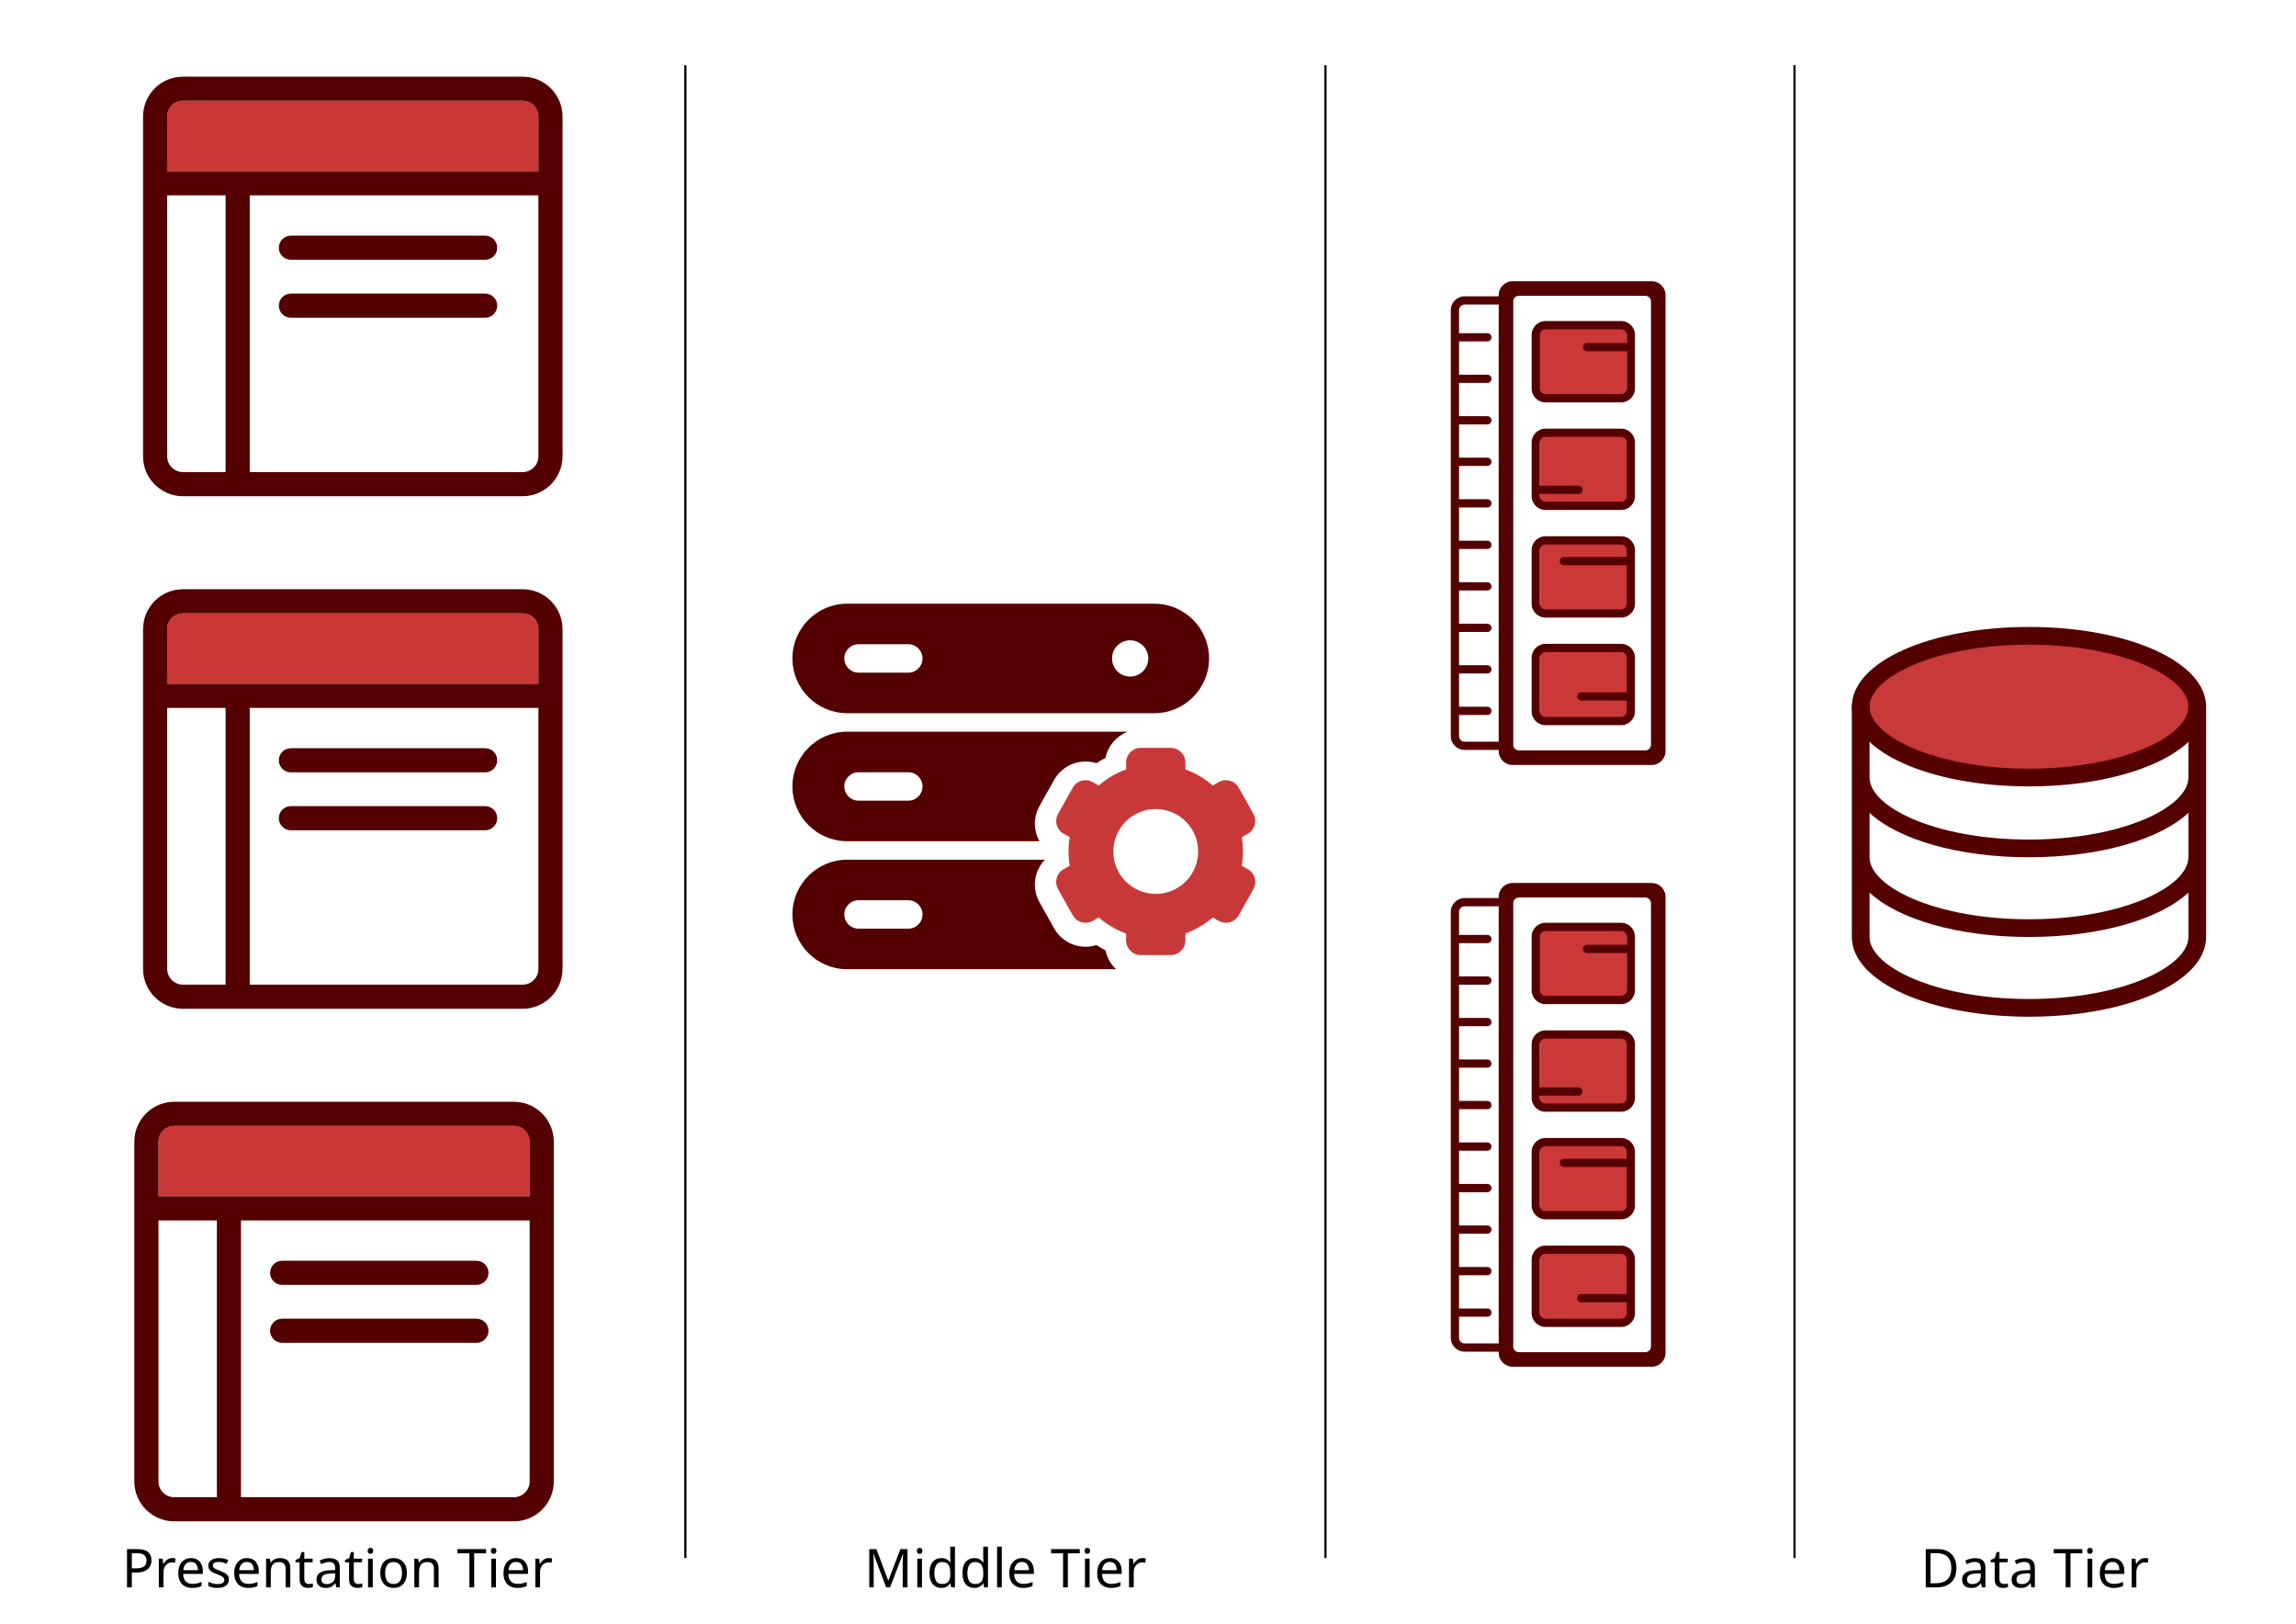
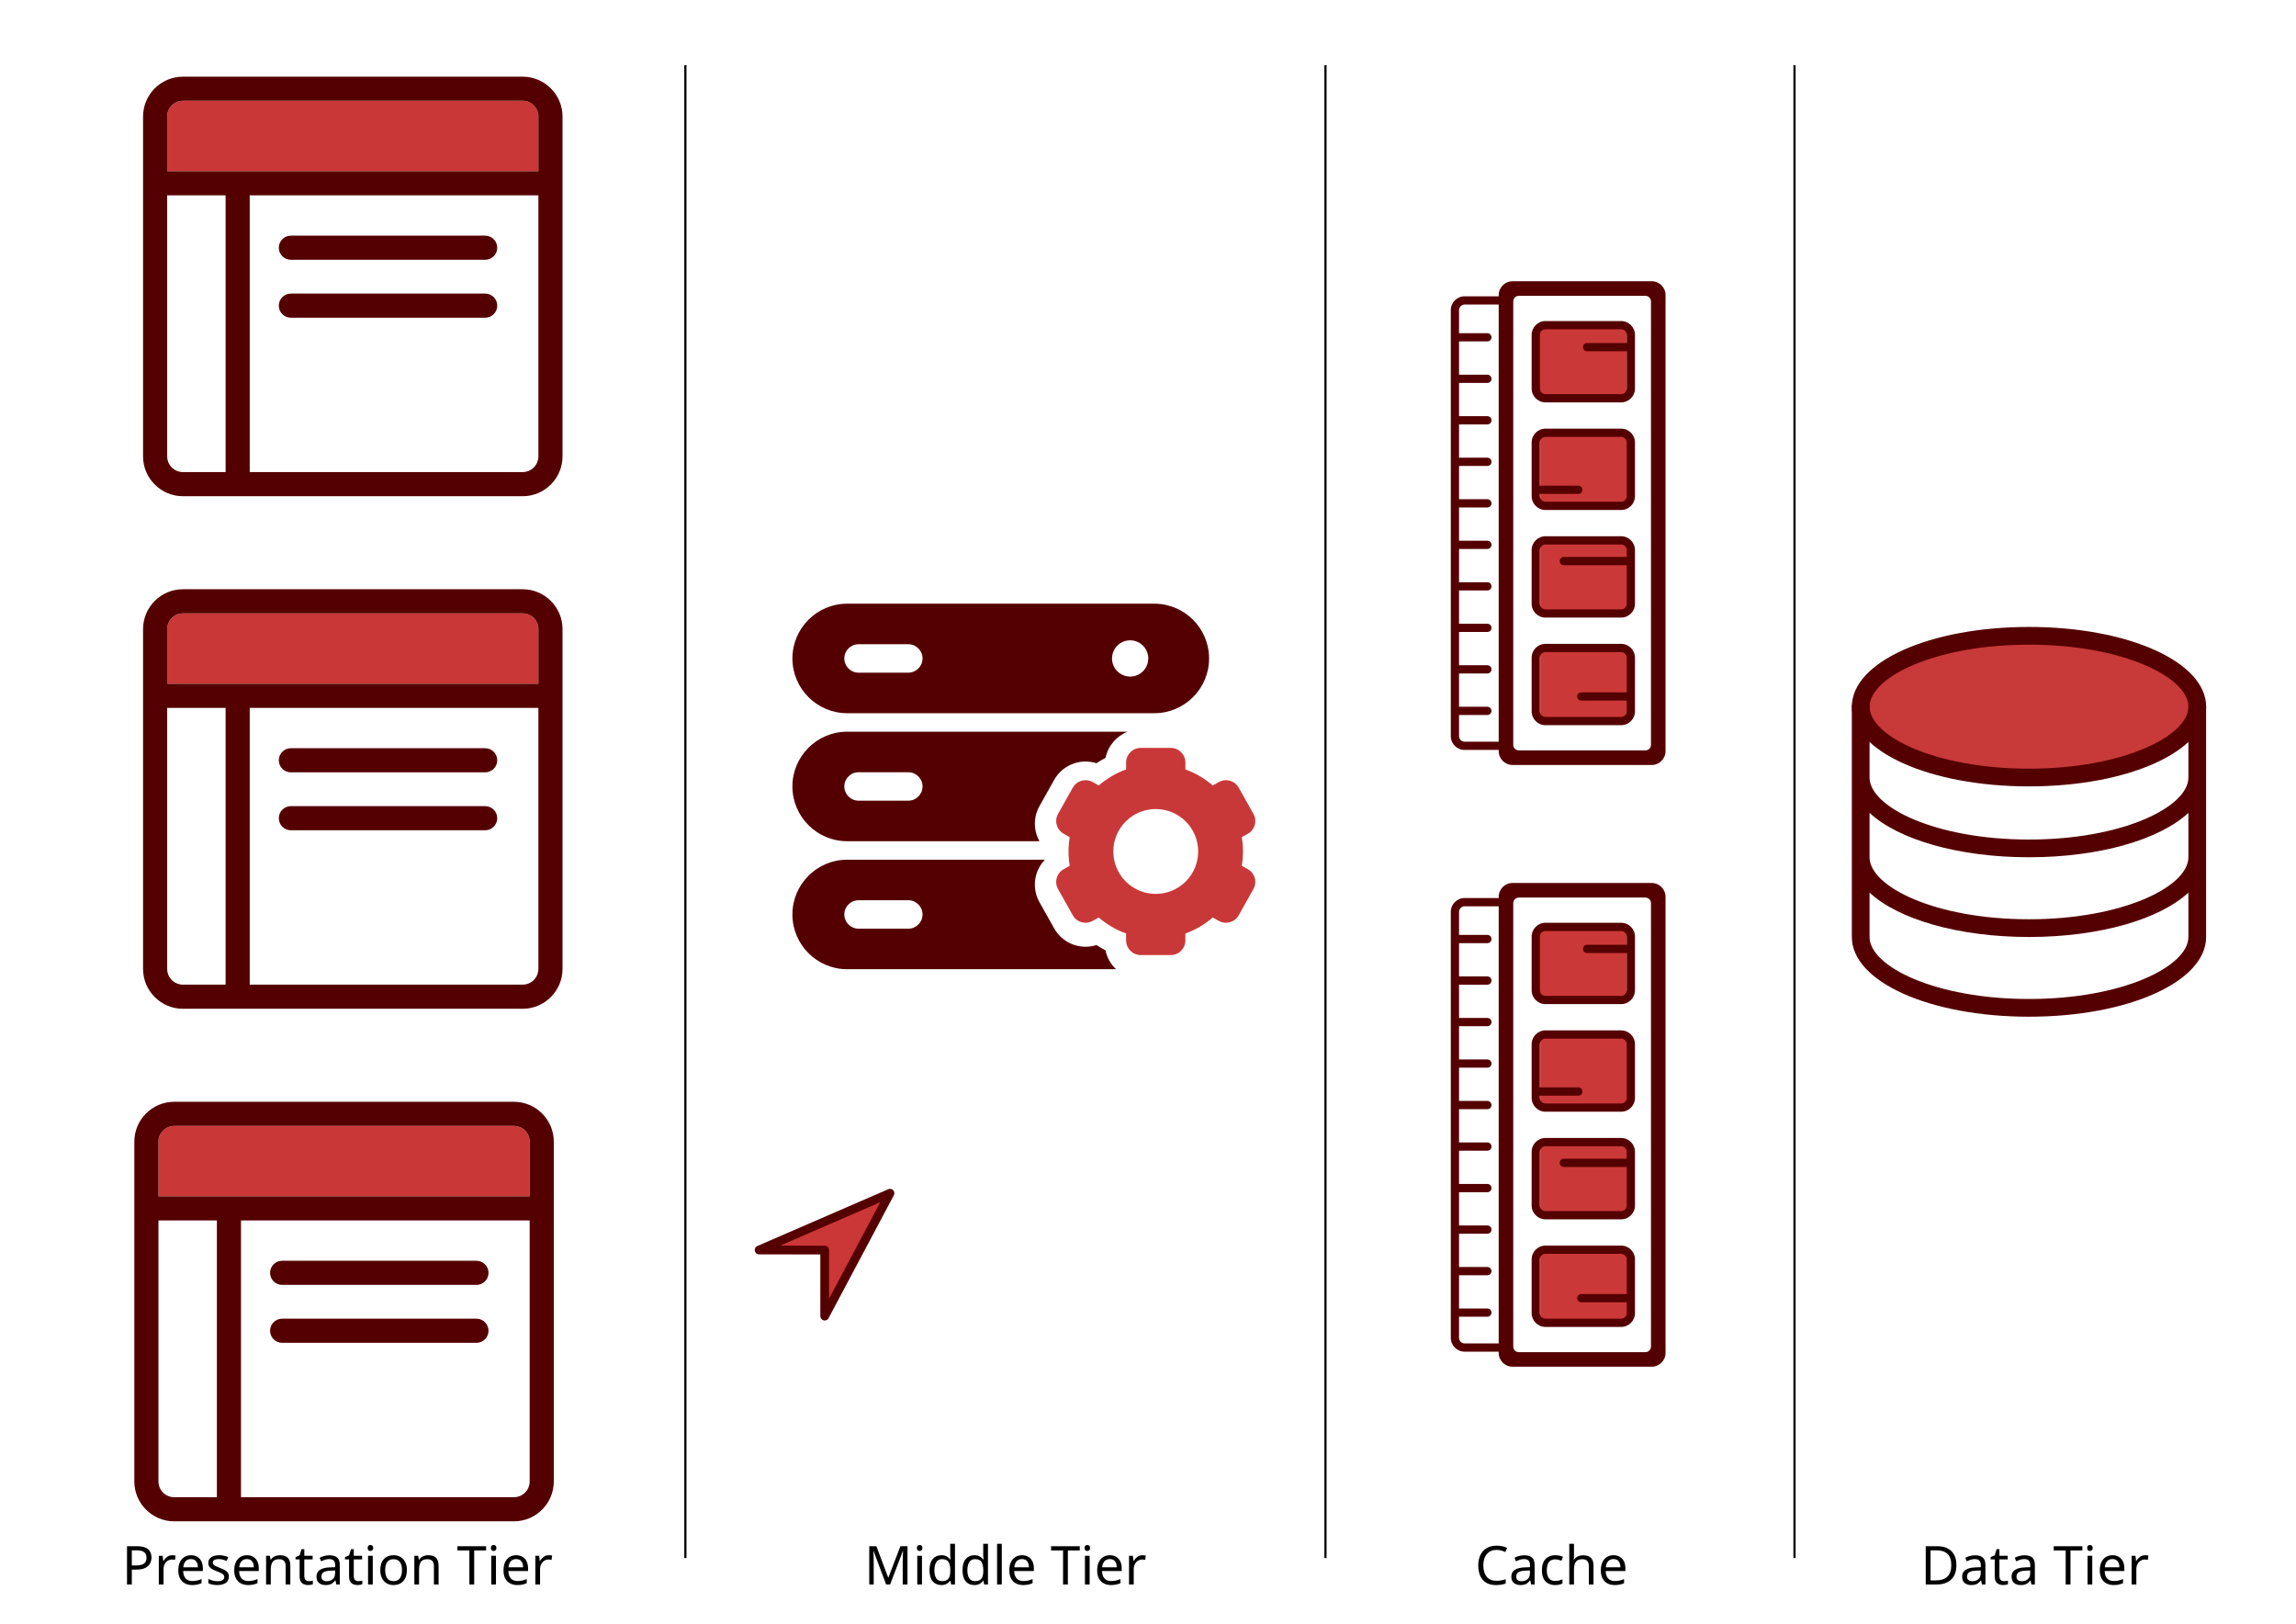
<svg xmlns="http://www.w3.org/2000/svg" width="297mm" height="210mm" viewBox="0 0 1052.362 744.094" id="svg2" version="1.1">
  <defs id="defs4" />
  <g id="layer1" transform="translate(0,-308.2677)">
    <g id="g12686" transform="matrix(0.4607301,0,0,0.4607301,214.7189,644.846)">
      <path id="path4393" d="m -217.605,248.854 271.514,0 c 8.635,0 15.662,-7.026 15.662,-15.663 l 0,-259.628 -287.176,0 0,275.291 z m 40.93,-235.168 193.3,0 c 6.628,0 12,5.372 12,12 0,6.628 -5.372,12 -12,12 l -193.3,0 c -6.627,0 -12,-5.372 -12,-12 0,-6.628 5.373,-12 12,-12 z m 0,57.618 193.3,0 c 6.628,0 12,5.372 12,12 0,6.627 -5.372,12 -12,12 l -193.3,0 c -6.627,0 -12,-5.373 -12,-12 0,-6.628 5.373,-12 12,-12 z m 0,57.618 193.3,0 c 6.628,0 12,5.372 12,12 0,6.628 -5.372,12 -12,12 l -193.3,0 c -6.627,0 -12,-5.372 -12,-12 0,-6.628 5.373,-12 12,-12 z m 0,57.618 107.803,0 c 6.629,0 12,5.372 12,12 0,6.627 -5.371,12 -12,12 l -107.803,0 c -6.627,0 -12,-5.373 -12,-12 0,-6.627 5.373,-12 12,-12 z" style="fill:none" />
      <path id="path4395" d="m -299.724,233.191 c 0,8.637 7.027,15.663 15.662,15.663 l 42.457,0 0,-275.291 -58.119,0 0,259.628 z" style="fill:none" />
      <path id="path4397" d="m 69.571,-104.778 c 0,-8.637 -7.027,-15.663 -15.662,-15.663 l -337.971,0 c -8.635,0 -15.662,7.026 -15.662,15.663 l 0,54.341 369.295,0 0,-54.341 z" style="fill:#c93636;fill-opacity:0.992" />
      <path id="path4399" d="m 53.909,-144.441 -337.971,0 c -21.869,0 -39.662,17.793 -39.662,39.663 l 0,337.969 c 0,21.87 17.793,39.663 39.662,39.663 l 337.971,0 c 21.869,0 39.662,-17.793 39.662,-39.663 l 0,-337.969 c 0,-21.87 -17.793,-39.663 -39.662,-39.663 z m -353.633,39.663 c 0,-8.637 7.027,-15.663 15.662,-15.663 l 337.971,0 c 8.635,0 15.662,7.026 15.662,15.663 l 0,54.341 -369.295,0 0,-54.341 z m 58.119,353.632 -42.457,0 c -8.635,0 -15.662,-7.026 -15.662,-15.663 l 0,-259.628 58.119,0 0,275.291 z m 311.176,-15.663 c 0,8.637 -7.027,15.663 -15.662,15.663 l -271.514,0 0,-275.291 287.176,0 0,259.628 z" style="fill:#550000;fill-opacity:1" />
      <path id="path4401" d="m -176.675,37.686 193.3,0 c 6.628,0 12,-5.372 12,-12 0,-6.628 -5.372,-12 -12,-12 l -193.3,0 c -6.627,0 -12,5.372 -12,12 0,6.628 5.373,12 12,12 z" style="fill:#550000;fill-opacity:1" />
      <path id="path4403" d="m -176.675,95.304 193.3,0 c 6.628,0 12,-5.373 12,-12 0,-6.628 -5.372,-12 -12,-12 l -193.3,0 c -6.627,0 -12,5.372 -12,12 0,6.627 5.373,12 12,12 z" style="fill:#550000;fill-opacity:1" />
    </g>
    <g id="g4409" transform="translate(-323.7239,-144.4415)" />
    <g id="g4411" transform="translate(-323.7239,-144.4415)" />
    <g id="g4413" transform="translate(-323.7239,-144.4415)" />
    <g id="g4415" transform="translate(-323.7239,-144.4415)" />
    <g id="g4417" transform="translate(-323.7239,-144.4415)" />
    <g id="g4419" transform="translate(-323.7239,-144.4415)" />
    <g id="g4421" transform="translate(-323.7239,-144.4415)" />
    <g id="g4423" transform="translate(-323.7239,-144.4415)" />
    <g id="g4425" transform="translate(-323.7239,-144.4415)" />
    <g id="g4427" transform="translate(-323.7239,-144.4415)" />
    <g id="g4429" transform="translate(-323.7239,-144.4415)" />
    <g id="g4431" transform="translate(-323.7239,-144.4415)" />
    <g id="g4433" transform="translate(-323.7239,-144.4415)" />
    <g id="g4435" transform="translate(-323.7239,-144.4415)" />
    <g id="g4437" transform="translate(-323.7239,-144.4415)" />
    <path style="fill:none" d="m 165.245,637.16 c -1.262,0.433 -2.576,0.648 -3.891,0.648 -1.32,0 -2.639,-0.218 -3.904,-0.652 l -102.242,-35.166 -56.293,19.295 162.445,55.873 163.125,-55.912 -56.307,-19.367 -102.933,35.281 z" id="path5128" />
    <path style="fill:none" d="m 165.246,589.996 c -1.262,0.433 -2.576,0.648 -3.891,0.648 -1.32,0 -2.639,-0.218 -3.904,-0.652 l -102.242,-35.166 -56.295,19.295 162.447,55.873 163.125,-55.912 -56.309,-19.366 -102.931,35.28 z" id="path5130" />
    <path style="fill:none" d="m 165.245,542.833 c -1.262,0.433 -2.576,0.648 -3.891,0.648 -1.32,0 -2.639,-0.218 -3.904,-0.652 l -102.242,-35.166 -56.293,19.295 162.445,55.873 163.125,-55.912 -56.307,-19.367 -102.933,35.281 z" id="path5132" />
    <g id="g5138" transform="translate(-86.65543,330.2858)" />
    <g id="g5140" transform="translate(-86.65543,330.2858)" />
    <g id="g5142" transform="translate(-86.65543,330.2858)" />
    <g id="g5144" transform="translate(-86.65543,330.2858)" />
    <g id="g5146" transform="translate(-86.65543,330.2858)" />
    <g id="g5148" transform="translate(-86.65543,330.2858)" />
    <g id="g5150" transform="translate(-86.65543,330.2858)" />
    <g id="g5152" transform="translate(-86.65543,330.2858)" />
    <g id="g5154" transform="translate(-86.65543,330.2858)" />
    <g id="g5156" transform="translate(-86.65543,330.2858)" />
    <g id="g5158" transform="translate(-86.65543,330.2858)" />
    <g id="g5160" transform="translate(-86.65543,330.2858)" />
    <g id="g5162" transform="translate(-86.65543,330.2858)" />
    <g id="g5164" transform="translate(-86.65543,330.2858)" />
    <g id="g5166" transform="translate(-86.65543,330.2858)" />
    <g id="g11711" transform="translate(236.6169,868.7002)" />
    <g id="g11713" transform="translate(236.6169,868.7002)" />
    <g id="g11715" transform="translate(236.6169,868.7002)" />
    <g id="g11717" transform="translate(236.6169,868.7002)" />
    <g id="g11719" transform="translate(236.6169,868.7002)" />
    <g id="g11721" transform="translate(236.6169,868.7002)" />
    <g id="g11723" transform="translate(236.6169,868.7002)" />
    <g id="g11725" transform="translate(236.6169,868.7002)" />
    <g id="g11727" transform="translate(236.6169,868.7002)" />
    <g id="g11729" transform="translate(236.6169,868.7002)" />
    <g id="g11731" transform="translate(236.6169,868.7002)" />
    <g id="g11733" transform="translate(236.6169,868.7002)" />
    <g id="g11735" transform="translate(236.6169,868.7002)" />
    <g id="g11737" transform="translate(236.6169,868.7002)" />
    <g id="g11739" transform="translate(236.6169,868.7002)" />
    <g id="g12694" transform="matrix(0.3614637,0,0,0.3614637,616.0443,412.8495)">
      <path d="M 1075.896,610.506 A 208.609,83.772 0 0 1 867.363,694.278 208.609,83.772 0 0 1 658.678,610.567 208.609,83.772 0 0 1 867.058,526.734 208.609,83.772 0 0 1 1075.895,610.383" id="path12049" style="opacity:0.99;fill:#c83737;fill-opacity:1;stroke:none;stroke-width:2;stroke-miterlimit:4;stroke-dasharray:none;stroke-dashoffset:0;stroke-opacity:1" />
      <g style="fill:#550000;fill-opacity:1" transform="translate(621.4235,505.5169)" id="g12028">
        <g style="fill:#550000;fill-opacity:1" id="g11984">
          <g style="fill:#550000;fill-opacity:1" id="g11986">
            <path style="fill:#550000;fill-opacity:1" d="M 247.088,202.154 C 121.137,202.154 22.473,157.757 22.473,101.077 22.473,44.397 121.137,0 247.088,0 c 125.951,0 224.615,44.397 224.615,101.077 0,56.68 -98.664,101.077 -224.615,101.077 z m 0,-179.692 c -119.13,0 -202.154,41.435 -202.154,78.615 0,37.18 83.024,78.615 202.154,78.615 119.13,0 202.154,-41.435 202.154,-78.615 0,-37.18 -83.025,-78.615 -202.154,-78.615 z" id="path11988" />
            <path style="fill:#550000;fill-opacity:1" d="m 247.066,494.154 c -125.951,0 -224.615,-44.397 -224.615,-101.077 l 0,-292 c 0,-6.208 5.023,-11.231 11.231,-11.231 6.208,0 11.231,5.023 11.231,11.231 l 0,89.846 c 0,37.18 83.024,78.615 202.154,78.615 119.13,0 202.154,-41.435 202.154,-78.615 l 0,-89.846 c 0,-6.208 5.023,-11.231 11.231,-11.231 6.208,0 11.231,5.023 11.231,11.231 l 0,292 c -0.002,56.68 -98.666,101.077 -224.617,101.077 z M 44.912,336.791 l 0,56.285 c 0,37.18 83.024,78.615 202.154,78.615 119.13,0 202.154,-41.435 202.154,-78.615 l 0,-56.285 c -36.083,33.626 -112.154,56.285 -202.154,56.285 -90,0 -166.06,-22.658 -202.154,-56.285 z m 0,-44.791 c 0,37.18 83.024,78.615 202.154,78.615 119.13,0 202.154,-41.435 202.154,-78.615 l 0,-56.285 C 413.137,269.341 337.066,292 247.066,292 c -90,0 -166.06,-22.659 -202.154,-56.285 l 0,56.285 z" id="path11990" />
          </g>
        </g>
        <g style="fill:#550000;fill-opacity:1" id="g11992" />
        <g style="fill:#550000;fill-opacity:1" id="g11994" />
        <g style="fill:#550000;fill-opacity:1" id="g11996" />
        <g style="fill:#550000;fill-opacity:1" id="g11998" />
        <g style="fill:#550000;fill-opacity:1" id="g12000" />
        <g style="fill:#550000;fill-opacity:1" id="g12002" />
        <g style="fill:#550000;fill-opacity:1" id="g12004" />
        <g style="fill:#550000;fill-opacity:1" id="g12006" />
        <g style="fill:#550000;fill-opacity:1" id="g12008" />
        <g style="fill:#550000;fill-opacity:1" id="g12010" />
        <g style="fill:#550000;fill-opacity:1" id="g12012" />
        <g style="fill:#550000;fill-opacity:1" id="g12014" />
        <g style="fill:#550000;fill-opacity:1" id="g12016" />
        <g style="fill:#550000;fill-opacity:1" id="g12018" />
        <g style="fill:#550000;fill-opacity:1" id="g12020" />
      </g>
    </g>
    <g style="fill:#550000;fill-opacity:1" id="g12212" transform="matrix(1.887662,0,0,1.887662,410.0542,-153.617)" />
    <g style="fill:#550000;fill-opacity:1" id="g12214" transform="matrix(1.887662,0,0,1.887662,410.0542,-153.617)" />
    <g style="fill:#550000;fill-opacity:1" id="g12216" transform="matrix(1.887662,0,0,1.887662,410.0542,-153.617)" />
    <g style="fill:#550000;fill-opacity:1" id="g12218" transform="matrix(1.887662,0,0,1.887662,410.0542,-153.617)" />
    <g style="fill:#550000;fill-opacity:1" id="g12220" transform="matrix(1.887662,0,0,1.887662,410.0542,-153.617)" />
    <g style="fill:#550000;fill-opacity:1" id="g12222" transform="matrix(1.887662,0,0,1.887662,410.0542,-153.617)" />
    <g style="fill:#550000;fill-opacity:1" id="g12224" transform="matrix(1.887662,0,0,1.887662,410.0542,-153.617)" />
    <g style="fill:#550000;fill-opacity:1" id="g12226" transform="matrix(1.887662,0,0,1.887662,410.0542,-153.617)" />
    <g style="fill:#550000;fill-opacity:1" id="g12228" transform="matrix(1.887662,0,0,1.887662,410.0542,-153.617)" />
    <g style="fill:#550000;fill-opacity:1" id="g12230" transform="matrix(1.887662,0,0,1.887662,410.0542,-153.617)" />
    <g style="fill:#550000;fill-opacity:1" id="g12232" transform="matrix(1.887662,0,0,1.887662,410.0542,-153.617)" />
    <g style="fill:#550000;fill-opacity:1" id="g12234" transform="matrix(1.887662,0,0,1.887662,410.0542,-153.617)" />
    <g style="fill:#550000;fill-opacity:1" id="g12236" transform="matrix(1.887662,0,0,1.887662,410.0542,-153.617)" />
    <g style="fill:#550000;fill-opacity:1" id="g12238" transform="matrix(1.887662,0,0,1.887662,410.0542,-153.617)" />
    <g style="fill:#550000;fill-opacity:1" id="g12240" transform="matrix(1.887662,0,0,1.887662,410.0542,-153.617)" />
    <g id="g12420" transform="translate(383.6097,82.47844)" />
    <g id="g12422" transform="translate(383.6097,82.47844)" />
    <g id="g12424" transform="translate(383.6097,82.47844)" />
    <g id="g12426" transform="translate(383.6097,82.47844)" />
    <g id="g12428" transform="translate(383.6097,82.47844)" />
    <g id="g12430" transform="translate(383.6097,82.47844)" />
    <g id="g12432" transform="translate(383.6097,82.47844)" />
    <g id="g12434" transform="translate(383.6097,82.47844)" />
    <g id="g12436" transform="translate(383.6097,82.47844)" />
    <g id="g12438" transform="translate(383.6097,82.47844)" />
    <g id="g12440" transform="translate(383.6097,82.47844)" />
    <g id="g12442" transform="translate(383.6097,82.47844)" />
    <g id="g12444" transform="translate(383.6097,82.47844)" />
    <g id="g12446" transform="translate(383.6097,82.47844)" />
    <g id="g12448" transform="translate(383.6097,82.47844)" />
    <g id="g12680" transform="matrix(0.6517989,0,0,0.6517989,-217.0004,489.1587)">
      <path style="fill:#550000;fill-opacity:1" d="m 928.651,223.918 216,0 c 21.228,0 38.5,-17.271 38.5,-38.5 0,-21.229 -17.272,-38.5 -38.5,-38.5 l -216,0 c -21.229,0 -38.5,17.271 -38.5,38.5 0,21.229 17.271,38.5 38.5,38.5 z m 199,-51.25 c 7.03,0 12.75,5.72 12.75,12.75 0,7.03 -5.72,12.75 -12.75,12.75 -7.03,0 -12.75,-5.72 -12.75,-12.75 0,-7.03 5.72,-12.75 12.75,-12.75 z m -191,2.75 35,0 c 5.514,0 10,4.486 10,10 0,5.514 -4.486,10 -10,10 l -35,0 c -5.514,0 -10,-4.486 -10,-10 0,-5.514 4.486,-10 10,-10 z" id="path12590" />
      <path style="fill:#550000;fill-opacity:1" d="m 928.651,313.918 135.207,0 c -0.957,-1.72 -1.728,-3.558 -2.273,-5.5 -1.824,-6.507 -1.005,-13.333 2.309,-19.224 l 10.323,-18.401 c 4.487,-7.972 12.934,-12.909 22.056,-12.909 2.604,0 5.194,0.406 7.666,1.193 2.067,-1.35 4.199,-2.6 6.385,-3.743 1.737,-8.433 7.694,-15.329 15.549,-18.416 l -197.222,0 c -21.229,0 -38.5,17.271 -38.5,38.5 0,21.229 17.271,38.5 38.5,38.5 z m 8,-48.5 35,0 c 5.514,0 10,4.486 10,10 0,5.514 -4.486,10 -10,10 l -35,0 c -5.514,0 -10,-4.486 -10,-10 0,-5.514 4.486,-10 10,-10 z" id="path12592" />
      <path style="fill:#550000;fill-opacity:1" d="m 1103.938,386.922 c -2.474,0.787 -5.062,1.194 -7.665,1.194 -9.122,0 -17.568,-4.938 -22.042,-12.886 l -10.35,-18.445 c -3.302,-5.871 -4.122,-12.699 -2.297,-19.206 1.143,-4.069 3.244,-7.698 6.093,-10.661 l -139.026,0 c -21.229,0 -38.5,17.271 -38.5,38.5 0,21.229 17.271,38.5 38.5,38.5 l 189.093,0 c -3.699,-3.496 -6.355,-8.083 -7.42,-13.252 -2.187,-1.144 -4.318,-2.394 -6.386,-3.744 z m -132.287,-11.504 -35,0 c -5.514,0 -10,-4.486 -10,-10 0,-5.514 4.486,-10 10,-10 l 35,0 c 5.514,0 10,4.486 10,10 0,5.514 -4.486,10 -10,10 z" id="path12594" />
      <path style="fill:#c83737;fill-opacity:0.992" d="m 1210.397,333.583 -4.246,-2.383 c 0.547,-3.309 0.824,-6.682 0.824,-10.067 0,-3.385 -0.277,-6.758 -0.824,-10.068 l 4.247,-2.382 c 2.395,-1.344 4.123,-3.541 4.864,-6.185 0.742,-2.645 0.408,-5.42 -0.936,-7.811 l -10.338,-18.427 c -1.82,-3.234 -5.257,-5.244 -8.97,-5.244 -1.754,0 -3.492,0.455 -5.031,1.317 l -4.256,2.39 c -5.674,-4.901 -12.223,-8.74 -19.245,-11.282 l 0,-4.864 c 0,-5.669 -4.609,-10.282 -10.275,-10.282 l -21.13,0 c -5.666,0 -10.275,4.613 -10.275,10.282 l 0,4.864 c -7.022,2.542 -13.571,6.381 -19.246,11.283 l -4.259,-2.392 c -1.535,-0.86 -3.273,-1.315 -5.027,-1.315 -3.713,0 -7.15,2.009 -8.973,5.249 l -10.334,18.417 c -1.347,2.396 -1.681,5.171 -0.939,7.816 0.741,2.644 2.469,4.84 4.865,6.185 l 4.246,2.382 c -0.547,3.31 -0.824,6.683 -0.824,10.068 0,3.385 0.277,6.758 0.824,10.067 l -4.245,2.382 c -2.395,1.343 -4.123,3.539 -4.866,6.183 -0.743,2.646 -0.41,5.422 0.936,7.814 l 10.339,18.427 c 1.82,3.234 5.257,5.243 8.97,5.243 1.754,0 3.492,-0.455 5.029,-1.317 l 4.256,-2.39 c 5.675,4.902 12.224,8.741 19.246,11.282 l 0,4.864 c 0,5.67 4.609,10.282 10.275,10.282 l 21.13,0 c 5.666,0 10.275,-4.613 10.275,-10.282 l 0,-4.864 c 7.022,-2.541 13.571,-6.379 19.245,-11.281 l 4.261,2.393 c 1.534,0.859 3.272,1.314 5.024,1.314 0,0 0,0 0,0 3.713,0 7.151,-2.009 8.974,-5.249 l 10.334,-18.417 c 1.348,-2.396 1.681,-5.173 0.938,-7.819 -0.74,-2.645 -2.468,-4.841 -4.863,-6.183 z m -64.752,17.384 c -16.477,0 -29.833,-13.356 -29.833,-29.835 0,-16.479 13.357,-29.835 29.833,-29.835 16.476,0 29.833,13.356 29.833,29.835 0,16.479 -13.357,29.835 -29.833,29.835 z" id="path12596" />
    </g>
    <g id="g12598" transform="translate(890.1506,112.6688)" />
    <g id="g12600" transform="translate(890.1506,112.6688)" />
    <g id="g12602" transform="translate(890.1506,112.6688)" />
    <g id="g12604" transform="translate(890.1506,112.6688)" />
    <g id="g12606" transform="translate(890.1506,112.6688)" />
    <g id="g12608" transform="translate(890.1506,112.6688)" />
    <g id="g12610" transform="translate(890.1506,112.6688)" />
    <g id="g12612" transform="translate(890.1506,112.6688)" />
    <g id="g12614" transform="translate(890.1506,112.6688)" />
    <g id="g12616" transform="translate(890.1506,112.6688)" />
    <g id="g12618" transform="translate(890.1506,112.6688)" />
    <g id="g12620" transform="translate(890.1506,112.6688)" />
    <g id="g12622" transform="translate(890.1506,112.6688)" />
    <g id="g12624" transform="translate(890.1506,112.6688)" />
    <g id="g12626" transform="translate(890.1506,112.6688)" />
    <g transform="matrix(0.4607301,0,0,0.4607301,210.7189,879.7362)" id="g12717">
      <path style="fill:none" d="m -217.605,248.854 271.514,0 c 8.635,0 15.662,-7.026 15.662,-15.663 l 0,-259.628 -287.176,0 0,275.291 z m 40.93,-235.168 193.3,0 c 6.628,0 12,5.372 12,12 0,6.628 -5.372,12 -12,12 l -193.3,0 c -6.627,0 -12,-5.372 -12,-12 0,-6.628 5.373,-12 12,-12 z m 0,57.618 193.3,0 c 6.628,0 12,5.372 12,12 0,6.627 -5.372,12 -12,12 l -193.3,0 c -6.627,0 -12,-5.373 -12,-12 0,-6.628 5.373,-12 12,-12 z m 0,57.618 193.3,0 c 6.628,0 12,5.372 12,12 0,6.628 -5.372,12 -12,12 l -193.3,0 c -6.627,0 -12,-5.372 -12,-12 0,-6.628 5.373,-12 12,-12 z m 0,57.618 107.803,0 c 6.629,0 12,5.372 12,12 0,6.627 -5.371,12 -12,12 l -107.803,0 c -6.627,0 -12,-5.373 -12,-12 0,-6.627 5.373,-12 12,-12 z" id="path12719" />
      <path style="fill:none" d="m -299.724,233.191 c 0,8.637 7.027,15.663 15.662,15.663 l 42.457,0 0,-275.291 -58.119,0 0,259.628 z" id="path12721" />
      <path style="fill:#c93636;fill-opacity:0.992" d="m 69.571,-104.778 c 0,-8.637 -7.027,-15.663 -15.662,-15.663 l -337.971,0 c -8.635,0 -15.662,7.026 -15.662,15.663 l 0,54.341 369.295,0 0,-54.341 z" id="path12723" />
      <path style="fill:#550000;fill-opacity:1" d="m 53.909,-144.441 -337.971,0 c -21.869,0 -39.662,17.793 -39.662,39.663 l 0,337.969 c 0,21.87 17.793,39.663 39.662,39.663 l 337.971,0 c 21.869,0 39.662,-17.793 39.662,-39.663 l 0,-337.969 c 0,-21.87 -17.793,-39.663 -39.662,-39.663 z m -353.633,39.663 c 0,-8.637 7.027,-15.663 15.662,-15.663 l 337.971,0 c 8.635,0 15.662,7.026 15.662,15.663 l 0,54.341 -369.295,0 0,-54.341 z m 58.119,353.632 -42.457,0 c -8.635,0 -15.662,-7.026 -15.662,-15.663 l 0,-259.628 58.119,0 0,275.291 z m 311.176,-15.663 c 0,8.637 -7.027,15.663 -15.662,15.663 l -271.514,0 0,-275.291 287.176,0 0,259.628 z" id="path12725" />
      <path style="fill:#550000;fill-opacity:1" d="m -176.675,37.686 193.3,0 c 6.628,0 12,-5.372 12,-12 0,-6.628 -5.372,-12 -12,-12 l -193.3,0 c -6.627,0 -12,5.372 -12,12 0,6.628 5.373,12 12,12 z" id="path12727" />
      <path style="fill:#550000;fill-opacity:1" d="m -176.675,95.304 193.3,0 c 6.628,0 12,-5.373 12,-12 0,-6.628 -5.372,-12 -12,-12 l -193.3,0 c -6.627,0 -12,5.372 -12,12 0,6.627 5.373,12 12,12 z" id="path12729" />
    </g>
    <g transform="matrix(0.4607301,0,0,0.4607301,214.7189,409.9557)" id="g12731">
      <path style="fill:none" d="m -217.605,248.854 271.514,0 c 8.635,0 15.662,-7.026 15.662,-15.663 l 0,-259.628 -287.176,0 0,275.291 z m 40.93,-235.168 193.3,0 c 6.628,0 12,5.372 12,12 0,6.628 -5.372,12 -12,12 l -193.3,0 c -6.627,0 -12,-5.372 -12,-12 0,-6.628 5.373,-12 12,-12 z m 0,57.618 193.3,0 c 6.628,0 12,5.372 12,12 0,6.627 -5.372,12 -12,12 l -193.3,0 c -6.627,0 -12,-5.373 -12,-12 0,-6.628 5.373,-12 12,-12 z m 0,57.618 193.3,0 c 6.628,0 12,5.372 12,12 0,6.628 -5.372,12 -12,12 l -193.3,0 c -6.627,0 -12,-5.372 -12,-12 0,-6.628 5.373,-12 12,-12 z m 0,57.618 107.803,0 c 6.629,0 12,5.372 12,12 0,6.627 -5.371,12 -12,12 l -107.803,0 c -6.627,0 -12,-5.373 -12,-12 0,-6.627 5.373,-12 12,-12 z" id="path12733" />
      <path style="fill:none" d="m -299.724,233.191 c 0,8.637 7.027,15.663 15.662,15.663 l 42.457,0 0,-275.291 -58.119,0 0,259.628 z" id="path12735" />
      <path style="fill:#c93636;fill-opacity:0.992" d="m 69.571,-104.778 c 0,-8.637 -7.027,-15.663 -15.662,-15.663 l -337.971,0 c -8.635,0 -15.662,7.026 -15.662,15.663 l 0,54.341 369.295,0 0,-54.341 z" id="path12737" />
      <path style="fill:#550000;fill-opacity:1" d="m 53.909,-144.441 -337.971,0 c -21.869,0 -39.662,17.793 -39.662,39.663 l 0,337.969 c 0,21.87 17.793,39.663 39.662,39.663 l 337.971,0 c 21.869,0 39.662,-17.793 39.662,-39.663 l 0,-337.969 c 0,-21.87 -17.793,-39.663 -39.662,-39.663 z m -353.633,39.663 c 0,-8.637 7.027,-15.663 15.662,-15.663 l 337.971,0 c 8.635,0 15.662,7.026 15.662,15.663 l 0,54.341 -369.295,0 0,-54.341 z m 58.119,353.632 -42.457,0 c -8.635,0 -15.662,-7.026 -15.662,-15.663 l 0,-259.628 58.119,0 0,275.291 z m 311.176,-15.663 c 0,8.637 -7.027,15.663 -15.662,15.663 l -271.514,0 0,-275.291 287.176,0 0,259.628 z" id="path12739" />
      <path style="fill:#550000;fill-opacity:1" d="m -176.675,37.686 193.3,0 c 6.628,0 12,-5.372 12,-12 0,-6.628 -5.372,-12 -12,-12 l -193.3,0 c -6.627,0 -12,5.372 -12,12 0,6.628 5.373,12 12,12 z" id="path12741" />
      <path style="fill:#550000;fill-opacity:1" d="m -176.675,95.304 193.3,0 c 6.628,0 12,-5.373 12,-12 0,-6.628 -5.372,-12 -12,-12 l -193.3,0 c -6.627,0 -12,5.372 -12,12 0,6.627 5.373,12 12,12 z" id="path12743" />
    </g>
    <g id="g12933" transform="matrix(0,0.7240989,-0.7240989,0,857.7092,434.2925)">
      <rect ry="1.836" y="153.562" x="618.786" height="56.003" width="43.15" id="rect12904-1" style="opacity:0.99;fill:#ca3535;fill-opacity:0.992;stroke:none;stroke-width:2;stroke-miterlimit:4;stroke-dasharray:none;stroke-dashoffset:0;stroke-opacity:1" />
      <rect ry="1.836" y="153.562" x="550.389" height="56.003" width="43.15" id="rect12904-2" style="opacity:0.99;fill:#ca3535;fill-opacity:0.992;stroke:none;stroke-width:2;stroke-miterlimit:4;stroke-dasharray:none;stroke-dashoffset:0;stroke-opacity:1" />
      <rect ry="1.836" y="153.562" x="481.992" height="56.003" width="43.15" id="rect12904-6" style="opacity:0.99;fill:#ca3535;fill-opacity:0.992;stroke:none;stroke-width:2;stroke-miterlimit:4;stroke-dasharray:none;stroke-dashoffset:0;stroke-opacity:1" />
      <rect ry="1.836" y="154.939" x="413.595" height="56.003" width="43.15" id="rect12904" style="opacity:0.99;fill:#ca3535;fill-opacity:0.992;stroke:none;stroke-width:2;stroke-miterlimit:4;stroke-dasharray:none;stroke-dashoffset:0;stroke-opacity:1" />
      <g style="fill:#550000;fill-opacity:1" transform="matrix(0.6141162,0,0,0.6141162,384.7892,45.14768)" id="g12881">
        <g style="fill:#550000;fill-opacity:1" id="g12833">
          <path style="fill:#550000;fill-opacity:1" d="m 484.25,138.576 -470,0 C 6.393,138.576 0,144.969 0,152.826 l 0,143.478 c 0,7.857 6.393,14.25 14.25,14.25 l 1.25,0 0,35.12 c 0,7.858 6.393,14.25 14.25,14.25 l 439,0 c 7.857,0 14.25,-6.392 14.25,-14.25 l 0,-35.12 1.25,0 c 7.857,0 14.25,-6.393 14.25,-14.25 l 0,-143.478 c 0,-7.857 -6.393,-14.25 -14.25,-14.25 z m -9.75,207.098 c 0,3.17 -2.58,5.75 -5.75,5.75 l -21.75,0 0,-29.215 c 0,-2.347 -1.903,-4.25 -4.25,-4.25 -2.347,0 -4.25,1.903 -4.25,4.25 l 0,29.215 -34.278,0 0,-29.215 c 0,-2.347 -1.903,-4.25 -4.25,-4.25 -2.347,0 -4.25,1.903 -4.25,4.25 l 0,29.215 -34.278,0 0,-29.215 c 0,-2.347 -1.903,-4.25 -4.25,-4.25 -2.347,0 -4.25,1.903 -4.25,4.25 l 0,29.215 -34.278,0 0,-29.215 c 0,-2.347 -1.903,-4.25 -4.25,-4.25 -2.347,0 -4.25,1.903 -4.25,4.25 l 0,29.215 -34.278,0 0,-29.215 c 0,-2.347 -1.903,-4.25 -4.25,-4.25 -2.347,0 -4.25,1.903 -4.25,4.25 l 0,29.215 -34.277,0 0,-29.215 c 0,-2.347 -1.903,-4.25 -4.25,-4.25 -2.347,0 -4.25,1.903 -4.25,4.25 l 0,29.215 -34.278,0 0,-29.215 c 0,-2.347 -1.903,-4.25 -4.25,-4.25 -2.347,0 -4.25,1.903 -4.25,4.25 l 0,29.215 -34.278,0 0,-29.215 c 0,-2.347 -1.903,-4.25 -4.25,-4.25 -2.347,0 -4.25,1.903 -4.25,4.25 l 0,29.215 -34.278,0 0,-29.215 c 0,-2.347 -1.903,-4.25 -4.25,-4.25 -2.347,0 -4.25,1.903 -4.25,4.25 l 0,29.215 -34.277,0 0,-29.215 c 0,-2.347 -1.903,-4.25 -4.25,-4.25 -2.347,0 -4.25,1.903 -4.25,4.25 l 0,29.215 -23.75,0 c -3.17,0 -5.75,-2.58 -5.75,-5.75 l 0,-35.12 450.5,0 z m 8.987,-55.883 c 0,3.17 -2.58,5.75 -5.75,5.75 l -456.973,0 c -3.17,0 -5.75,-2.58 -5.75,-5.75 l 0,-130.451 c 0,-3.17 2.58,-5.75 5.75,-5.75 l 456.973,0 c 3.17,0 5.75,2.58 5.75,5.75 z" id="path12835" />
          <path style="fill:#550000;fill-opacity:1" d="m 110.572,170.093 -55.322,0 c -7.857,0 -14.25,6.393 -14.25,14.25 l 0,78 c 0,7.857 6.393,14.25 14.25,14.25 l 55.322,0 c 7.857,0 14.25,-6.393 14.25,-14.25 l 0,-78 c 0,-7.858 -6.392,-14.25 -14.25,-14.25 z m 5.75,92.25 c 0,3.171 -2.58,5.75 -5.75,5.75 l -55.322,0 c -3.17,0 -5.75,-2.579 -5.75,-5.75 l 0,-78 c 0,-3.17 2.58,-5.75 5.75,-5.75 l 8.402,0 0,40.855 c 0,2.347 1.903,4.25 4.25,4.25 2.347,0 4.25,-1.903 4.25,-4.25 l 0,-40.855 38.42,0 c 3.17,0 5.75,2.58 5.75,5.75 l 0,78 z" id="path12837" />
          <path style="fill:#550000;fill-opacity:1" d="m 221.465,170.093 -55.322,0 c -7.857,0 -14.25,6.393 -14.25,14.25 l 0,78 c 0,7.857 6.393,14.25 14.25,14.25 l 55.322,0 c 7.857,0 14.25,-6.393 14.25,-14.25 l 0,-78 c 0,-7.858 -6.393,-14.25 -14.25,-14.25 z m 5.75,92.25 c 0,3.171 -2.579,5.75 -5.75,5.75 l -2.32,0 0,-39.646 c 0,-2.347 -1.903,-4.25 -4.25,-4.25 -2.347,0 -4.25,1.903 -4.25,4.25 l 0,39.646 -44.502,0 c -3.17,0 -5.75,-2.579 -5.75,-5.75 l 0,-78 c 0,-3.17 2.58,-5.75 5.75,-5.75 l 55.322,0 c 3.171,0 5.75,2.58 5.75,5.75 l 0,78 z" id="path12839" />
          <path style="fill:#550000;fill-opacity:1" d="m 332.357,170.093 -55.322,0 c -7.857,0 -14.25,6.393 -14.25,14.25 l 0,78 c 0,7.857 6.393,14.25 14.25,14.25 l 55.322,0 c 7.857,0 14.25,-6.393 14.25,-14.25 l 0,-78 c 0,-7.858 -6.392,-14.25 -14.25,-14.25 z m 5.75,92.25 c 0,3.171 -2.58,5.75 -5.75,5.75 l -55.322,0 c -3.171,0 -5.75,-2.579 -5.75,-5.75 l 0,-78 c 0,-3.17 2.579,-5.75 5.75,-5.75 l 7.106,0 0,64.854 c 0,2.348 1.903,4.25 4.25,4.25 2.347,0 4.25,-1.902 4.25,-4.25 l 0,-64.854 39.716,0 c 3.17,0 5.75,2.58 5.75,5.75 l 0,78 z" id="path12841" />
          <path style="fill:#550000;fill-opacity:1" d="m 443.25,170.093 -55.322,0 c -7.857,0 -14.25,6.393 -14.25,14.25 l 0,78 c 0,7.857 6.393,14.25 14.25,14.25 l 55.322,0 c 7.857,0 14.25,-6.393 14.25,-14.25 l 0,-78 c 0,-7.858 -6.393,-14.25 -14.25,-14.25 z m 5.75,92.25 c 0,3.171 -2.58,5.75 -5.75,5.75 l -55.322,0 c -3.17,0 -5.75,-2.579 -5.75,-5.75 l 0,-78 c 0,-3.17 2.58,-5.75 5.75,-5.75 l 35.707,0 0,46.854 c 0,2.348 1.903,4.25 4.25,4.25 2.347,0 4.25,-1.902 4.25,-4.25 l 0,-46.854 11.115,0 c 3.17,0 5.75,2.58 5.75,5.75 l 0,78 z" id="path12843" />
        </g>
        <g style="fill:#550000;fill-opacity:1" id="g12845" />
        <g style="fill:#550000;fill-opacity:1" id="g12847" />
        <g style="fill:#550000;fill-opacity:1" id="g12849" />
        <g style="fill:#550000;fill-opacity:1" id="g12851" />
        <g style="fill:#550000;fill-opacity:1" id="g12853" />
        <g style="fill:#550000;fill-opacity:1" id="g12855" />
        <g style="fill:#550000;fill-opacity:1" id="g12857" />
        <g style="fill:#550000;fill-opacity:1" id="g12859" />
        <g style="fill:#550000;fill-opacity:1" id="g12861" />
        <g style="fill:#550000;fill-opacity:1" id="g12863" />
        <g style="fill:#550000;fill-opacity:1" id="g12865" />
        <g style="fill:#550000;fill-opacity:1" id="g12867" />
        <g style="fill:#550000;fill-opacity:1" id="g12869" />
        <g style="fill:#550000;fill-opacity:1" id="g12871" />
        <g style="fill:#550000;fill-opacity:1" id="g12873" />
      </g>
    </g>
    <g id="g12933-7" transform="matrix(0,0.7240989,-0.7240989,0,857.7092,158.5335)">
      <rect ry="1.836" y="153.562" x="618.786" height="56.003" width="43.15" id="rect12904-1-3" style="opacity:0.99;fill:#ca3535;fill-opacity:0.992;stroke:none;stroke-width:2;stroke-miterlimit:4;stroke-dasharray:none;stroke-dashoffset:0;stroke-opacity:1" />
      <rect ry="1.836" y="153.562" x="550.389" height="56.003" width="43.15" id="rect12904-2-0" style="opacity:0.99;fill:#ca3535;fill-opacity:0.992;stroke:none;stroke-width:2;stroke-miterlimit:4;stroke-dasharray:none;stroke-dashoffset:0;stroke-opacity:1" />
      <rect ry="1.836" y="153.562" x="481.992" height="56.003" width="43.15" id="rect12904-6-7" style="opacity:0.99;fill:#ca3535;fill-opacity:0.992;stroke:none;stroke-width:2;stroke-miterlimit:4;stroke-dasharray:none;stroke-dashoffset:0;stroke-opacity:1" />
      <rect ry="1.836" y="154.939" x="413.595" height="56.003" width="43.15" id="rect12904-7" style="opacity:0.99;fill:#ca3535;fill-opacity:0.992;stroke:none;stroke-width:2;stroke-miterlimit:4;stroke-dasharray:none;stroke-dashoffset:0;stroke-opacity:1" />
      <g style="fill:#550000;fill-opacity:1" transform="matrix(0.6141162,0,0,0.6141162,384.7892,45.14768)" id="g12881-3">
        <g style="fill:#550000;fill-opacity:1" id="g12833-4">
          <path style="fill:#550000;fill-opacity:1" d="m 484.25,138.576 -470,0 C 6.393,138.576 0,144.969 0,152.826 l 0,143.478 c 0,7.857 6.393,14.25 14.25,14.25 l 1.25,0 0,35.12 c 0,7.858 6.393,14.25 14.25,14.25 l 439,0 c 7.857,0 14.25,-6.392 14.25,-14.25 l 0,-35.12 1.25,0 c 7.857,0 14.25,-6.393 14.25,-14.25 l 0,-143.478 c 0,-7.857 -6.393,-14.25 -14.25,-14.25 z m -9.75,207.098 c 0,3.17 -2.58,5.75 -5.75,5.75 l -21.75,0 0,-29.215 c 0,-2.347 -1.903,-4.25 -4.25,-4.25 -2.347,0 -4.25,1.903 -4.25,4.25 l 0,29.215 -34.278,0 0,-29.215 c 0,-2.347 -1.903,-4.25 -4.25,-4.25 -2.347,0 -4.25,1.903 -4.25,4.25 l 0,29.215 -34.278,0 0,-29.215 c 0,-2.347 -1.903,-4.25 -4.25,-4.25 -2.347,0 -4.25,1.903 -4.25,4.25 l 0,29.215 -34.278,0 0,-29.215 c 0,-2.347 -1.903,-4.25 -4.25,-4.25 -2.347,0 -4.25,1.903 -4.25,4.25 l 0,29.215 -34.278,0 0,-29.215 c 0,-2.347 -1.903,-4.25 -4.25,-4.25 -2.347,0 -4.25,1.903 -4.25,4.25 l 0,29.215 -34.277,0 0,-29.215 c 0,-2.347 -1.903,-4.25 -4.25,-4.25 -2.347,0 -4.25,1.903 -4.25,4.25 l 0,29.215 -34.278,0 0,-29.215 c 0,-2.347 -1.903,-4.25 -4.25,-4.25 -2.347,0 -4.25,1.903 -4.25,4.25 l 0,29.215 -34.278,0 0,-29.215 c 0,-2.347 -1.903,-4.25 -4.25,-4.25 -2.347,0 -4.25,1.903 -4.25,4.25 l 0,29.215 -34.278,0 0,-29.215 c 0,-2.347 -1.903,-4.25 -4.25,-4.25 -2.347,0 -4.25,1.903 -4.25,4.25 l 0,29.215 -34.277,0 0,-29.215 c 0,-2.347 -1.903,-4.25 -4.25,-4.25 -2.347,0 -4.25,1.903 -4.25,4.25 l 0,29.215 -23.75,0 c -3.17,0 -5.75,-2.58 -5.75,-5.75 l 0,-35.12 450.5,0 z m 8.987,-55.883 c 0,3.17 -2.58,5.75 -5.75,5.75 l -456.973,0 c -3.17,0 -5.75,-2.58 -5.75,-5.75 l 0,-130.451 c 0,-3.17 2.58,-5.75 5.75,-5.75 l 456.973,0 c 3.17,0 5.75,2.58 5.75,5.75 z" id="path12835-1" />
          <path style="fill:#550000;fill-opacity:1" d="m 110.572,170.093 -55.322,0 c -7.857,0 -14.25,6.393 -14.25,14.25 l 0,78 c 0,7.857 6.393,14.25 14.25,14.25 l 55.322,0 c 7.857,0 14.25,-6.393 14.25,-14.25 l 0,-78 c 0,-7.858 -6.392,-14.25 -14.25,-14.25 z m 5.75,92.25 c 0,3.171 -2.58,5.75 -5.75,5.75 l -55.322,0 c -3.17,0 -5.75,-2.579 -5.75,-5.75 l 0,-78 c 0,-3.17 2.58,-5.75 5.75,-5.75 l 8.402,0 0,40.855 c 0,2.347 1.903,4.25 4.25,4.25 2.347,0 4.25,-1.903 4.25,-4.25 l 0,-40.855 38.42,0 c 3.17,0 5.75,2.58 5.75,5.75 l 0,78 z" id="path12837-4" />
          <path style="fill:#550000;fill-opacity:1" d="m 221.465,170.093 -55.322,0 c -7.857,0 -14.25,6.393 -14.25,14.25 l 0,78 c 0,7.857 6.393,14.25 14.25,14.25 l 55.322,0 c 7.857,0 14.25,-6.393 14.25,-14.25 l 0,-78 c 0,-7.858 -6.393,-14.25 -14.25,-14.25 z m 5.75,92.25 c 0,3.171 -2.579,5.75 -5.75,5.75 l -2.32,0 0,-39.646 c 0,-2.347 -1.903,-4.25 -4.25,-4.25 -2.347,0 -4.25,1.903 -4.25,4.25 l 0,39.646 -44.502,0 c -3.17,0 -5.75,-2.579 -5.75,-5.75 l 0,-78 c 0,-3.17 2.58,-5.75 5.75,-5.75 l 55.322,0 c 3.171,0 5.75,2.58 5.75,5.75 l 0,78 z" id="path12839-5" />
          <path style="fill:#550000;fill-opacity:1" d="m 332.357,170.093 -55.322,0 c -7.857,0 -14.25,6.393 -14.25,14.25 l 0,78 c 0,7.857 6.393,14.25 14.25,14.25 l 55.322,0 c 7.857,0 14.25,-6.393 14.25,-14.25 l 0,-78 c 0,-7.858 -6.392,-14.25 -14.25,-14.25 z m 5.75,92.25 c 0,3.171 -2.58,5.75 -5.75,5.75 l -55.322,0 c -3.171,0 -5.75,-2.579 -5.75,-5.75 l 0,-78 c 0,-3.17 2.579,-5.75 5.75,-5.75 l 7.106,0 0,64.854 c 0,2.348 1.903,4.25 4.25,4.25 2.347,0 4.25,-1.902 4.25,-4.25 l 0,-64.854 39.716,0 c 3.17,0 5.75,2.58 5.75,5.75 l 0,78 z" id="path12841-9" />
          <path style="fill:#550000;fill-opacity:1" d="m 443.25,170.093 -55.322,0 c -7.857,0 -14.25,6.393 -14.25,14.25 l 0,78 c 0,7.857 6.393,14.25 14.25,14.25 l 55.322,0 c 7.857,0 14.25,-6.393 14.25,-14.25 l 0,-78 c 0,-7.858 -6.393,-14.25 -14.25,-14.25 z m 5.75,92.25 c 0,3.171 -2.58,5.75 -5.75,5.75 l -55.322,0 c -3.17,0 -5.75,-2.579 -5.75,-5.75 l 0,-78 c 0,-3.17 2.58,-5.75 5.75,-5.75 l 35.707,0 0,46.854 c 0,2.348 1.903,4.25 4.25,4.25 2.347,0 4.25,-1.902 4.25,-4.25 l 0,-46.854 11.115,0 c 3.17,0 5.75,2.58 5.75,5.75 l 0,78 z" id="path12843-5" />
        </g>
        <g style="fill:#550000;fill-opacity:1" id="g12845-5" />
        <g style="fill:#550000;fill-opacity:1" id="g12847-7" />
        <g style="fill:#550000;fill-opacity:1" id="g12849-9" />
        <g style="fill:#550000;fill-opacity:1" id="g12851-3" />
        <g style="fill:#550000;fill-opacity:1" id="g12853-1" />
        <g style="fill:#550000;fill-opacity:1" id="g12855-3" />
        <g style="fill:#550000;fill-opacity:1" id="g12857-5" />
        <g style="fill:#550000;fill-opacity:1" id="g12859-1" />
        <g style="fill:#550000;fill-opacity:1" id="g12861-5" />
        <g style="fill:#550000;fill-opacity:1" id="g12863-0" />
        <g style="fill:#550000;fill-opacity:1" id="g12865-5" />
        <g style="fill:#550000;fill-opacity:1" id="g12867-1" />
        <g style="fill:#550000;fill-opacity:1" id="g12869-6" />
        <g style="fill:#550000;fill-opacity:1" id="g12871-4" />
        <g style="fill:#550000;fill-opacity:1" id="g12873-9" />
      </g>
    </g>
    <path style="fill:none;fill-rule:evenodd;stroke:#000000;stroke-width:1px;stroke-linecap:butt;stroke-linejoin:miter;stroke-opacity:1" d="m 314.139,338.149 0,684.128" id="path3802" />
    <path style="fill:none;fill-rule:evenodd;stroke:#000000;stroke-width:1px;stroke-linecap:butt;stroke-linejoin:miter;stroke-opacity:1" d="m 607.525,338.149 0,684.128" id="path3802-4" />
    <path style="fill:none;fill-rule:evenodd;stroke:#000000;stroke-width:1px;stroke-linecap:butt;stroke-linejoin:miter;stroke-opacity:1" d="m 822.505,338.149 0,684.128" id="path3802-4-3" />
-     <text xml:space="preserve" style="font-style:normal;font-weight:normal;font-size:24.584px;line-height:125%;font-family:sans-serif;letter-spacing:0px;word-spacing:0px;fill:#000000;fill-opacity:1;stroke:none;stroke-width:1px;stroke-linecap:butt;stroke-linejoin:miter;stroke-opacity:1" x="55.829" y="1035.715" id="text3834">
-       <tspan id="tspan3836" x="55.829" y="1035.715">Presentation Tier</tspan>
-     </text>
-     <text xml:space="preserve" style="font-style:normal;font-weight:normal;font-size:24.584px;line-height:125%;font-family:sans-serif;letter-spacing:0px;word-spacing:0px;fill:#000000;fill-opacity:1;stroke:none;stroke-width:1px;stroke-linecap:butt;stroke-linejoin:miter;stroke-opacity:1" x="396.035" y="1035.715" id="text3834-3">
-       <tspan id="tspan3836-4" x="396.035" y="1035.715">Middle Tier</tspan>
-     </text>
-     <text xml:space="preserve" style="font-style:normal;font-weight:normal;font-size:24.584px;line-height:125%;font-family:sans-serif;letter-spacing:0px;word-spacing:0px;fill:#000000;fill-opacity:1;stroke:none;stroke-width:1px;stroke-linecap:butt;stroke-linejoin:miter;stroke-opacity:1" x="880.265" y="1035.715" id="text3834-3-2">
-       <tspan id="tspan3836-4-5" x="880.265" y="1035.715">Data Tier</tspan>
-     </text>
+     <text xml:space="preserve" style="font-style:normal;font-weight:normal;font-size:24.584px;line-height:125%;font-family:sans-serif;letter-spacing:0px;word-spacing:0px;fill:#000000;fill-opacity:1;stroke:none;stroke-width:1px;stroke-linecap:butt;stroke-linejoin:miter;stroke-opacity:1" x="55.829" y="1034.396" id="text3834">
+       <tspan id="tspan3836" x="55.829" y="1034.396">Presentation Tier</tspan>
+     </text>
+     <text xml:space="preserve" style="font-style:normal;font-weight:normal;font-size:24.584px;line-height:125%;font-family:sans-serif;letter-spacing:0px;word-spacing:0px;fill:#000000;fill-opacity:1;stroke:none;stroke-width:1px;stroke-linecap:butt;stroke-linejoin:miter;stroke-opacity:1" x="396.035" y="1034.396" id="text3834-3">
+       <tspan id="tspan3836-4" x="396.035" y="1034.396">Middle Tier</tspan>
+     </text>
+     <text xml:space="preserve" style="font-style:normal;font-weight:normal;font-size:24.584px;line-height:125%;font-family:sans-serif;letter-spacing:0px;word-spacing:0px;fill:#000000;fill-opacity:1;stroke:none;stroke-width:1px;stroke-linecap:butt;stroke-linejoin:miter;stroke-opacity:1" x="880.265" y="1034.396" id="text3834-3-2">
+       <tspan id="tspan3836-4-5" x="880.265" y="1034.396">Data Tier</tspan>
+     </text>
+     <text xml:space="preserve" style="font-style:normal;font-weight:normal;font-size:24.584px;line-height:125%;font-family:sans-serif;letter-spacing:0px;word-spacing:0px;fill:#000000;fill-opacity:1;stroke:none;stroke-width:1px;stroke-linecap:butt;stroke-linejoin:miter;stroke-opacity:1" x="676.052" y="1034.396" id="text3834-3-1">
+       <tspan id="tspan3836-4-2" x="676.052" y="1034.396">Cache</tspan>
+     </text>
+     <path style="fill:none" d="m 306.078,716.874 c 0.116,-0.107 0.235,-0.214 0.358,-0.321 2.323,-2.038 5.199,-3.657 8.548,-4.811 4.108,-1.416 8.95,-2.134 14.392,-2.134 1.03,0 2.091,0.026 3.173,0.077 l 0,-9.686 c -5.553,0.044 -21.124,1.587 -26.469,16.874 z" id="path3660" />
+     <g id="g3666" transform="matrix(0.2541758,0,0,0.2541758,-334.5608,760.2865)" />
+     <g id="g3668" transform="matrix(0.2541758,0,0,0.2541758,-334.5608,760.2865)" />
+     <g id="g3670" transform="matrix(0.2541758,0,0,0.2541758,-334.5608,760.2865)" />
+     <g id="g3672" transform="matrix(0.2541758,0,0,0.2541758,-334.5608,760.2865)" />
+     <g id="g3674" transform="matrix(0.2541758,0,0,0.2541758,-334.5608,760.2865)" />
+     <g id="g3676" transform="matrix(0.2541758,0,0,0.2541758,-334.5608,760.2865)" />
+     <g id="g3678" transform="matrix(0.2541758,0,0,0.2541758,-334.5608,760.2865)" />
+     <g id="g3680" transform="matrix(0.2541758,0,0,0.2541758,-334.5608,760.2865)" />
+     <g id="g3682" transform="matrix(0.2541758,0,0,0.2541758,-334.5608,760.2865)" />
+     <g id="g3684" transform="matrix(0.2541758,0,0,0.2541758,-334.5608,760.2865)" />
+     <g id="g3686" transform="matrix(0.2541758,0,0,0.2541758,-334.5608,760.2865)" />
+     <g id="g3688" transform="matrix(0.2541758,0,0,0.2541758,-334.5608,760.2865)" />
+     <g id="g3690" transform="matrix(0.2541758,0,0,0.2541758,-334.5608,760.2865)" />
+     <g id="g3692" transform="matrix(0.2541758,0,0,0.2541758,-334.5608,760.2865)" />
+     <g id="g3694" transform="matrix(0.2541758,0,0,0.2541758,-334.5608,760.2865)" />
+     <path style="fill:none" d="m 414.263,809.226 c 0.116,-0.107 0.235,-0.214 0.358,-0.321 2.323,-2.038 5.199,-3.657 8.548,-4.811 4.108,-1.416 8.95,-2.134 14.392,-2.134 1.03,0 2.091,0.026 3.173,0.077 l 0,-9.686 c -5.553,0.044 -21.124,1.587 -26.469,16.874 z" id="path3660-9" />
+     <g id="g3838">
+       <path id="path3836" d="m 354.528,879.188 51.231,-22.494 -27.122,52.092 -0.646,-27.338 z" style="fill:#ca3535;fill-rule:evenodd;stroke:#000000;stroke-width:1px;stroke-linecap:butt;stroke-linejoin:miter;stroke-opacity:1;fill-opacity:0.992" />
+       <g transform="translate(345.9264,851.375)" id="g3824">
+         <path style="fill:#550000;fill-opacity:1" d="M 63.47,2.352 C 62.894,1.729 61.984,1.54 61.206,1.875 L 1.205,27.899 c -0.871,0.377 -1.355,1.311 -1.164,2.24 0.193,0.928 1.01,1.592 1.957,1.594 l 28.068,0.029 0,28.279 c 0,0.918 0.625,1.719 1.516,1.941 0.162,0.039 0.324,0.059 0.484,0.059 0.727,0 1.415,-0.396 1.767,-1.061 L 63.767,4.647 c 0.398,-0.75 0.279,-1.67 -0.297,-2.295 z m -29.403,49.664 0,-22.252 c 0,-1.104 -0.895,-1.998 -1.999,-2 L 11.615,27.743 57.552,7.819 34.067,52.016 Z" id="path3826" />
+       </g>
+     </g>
  </g>
</svg>
